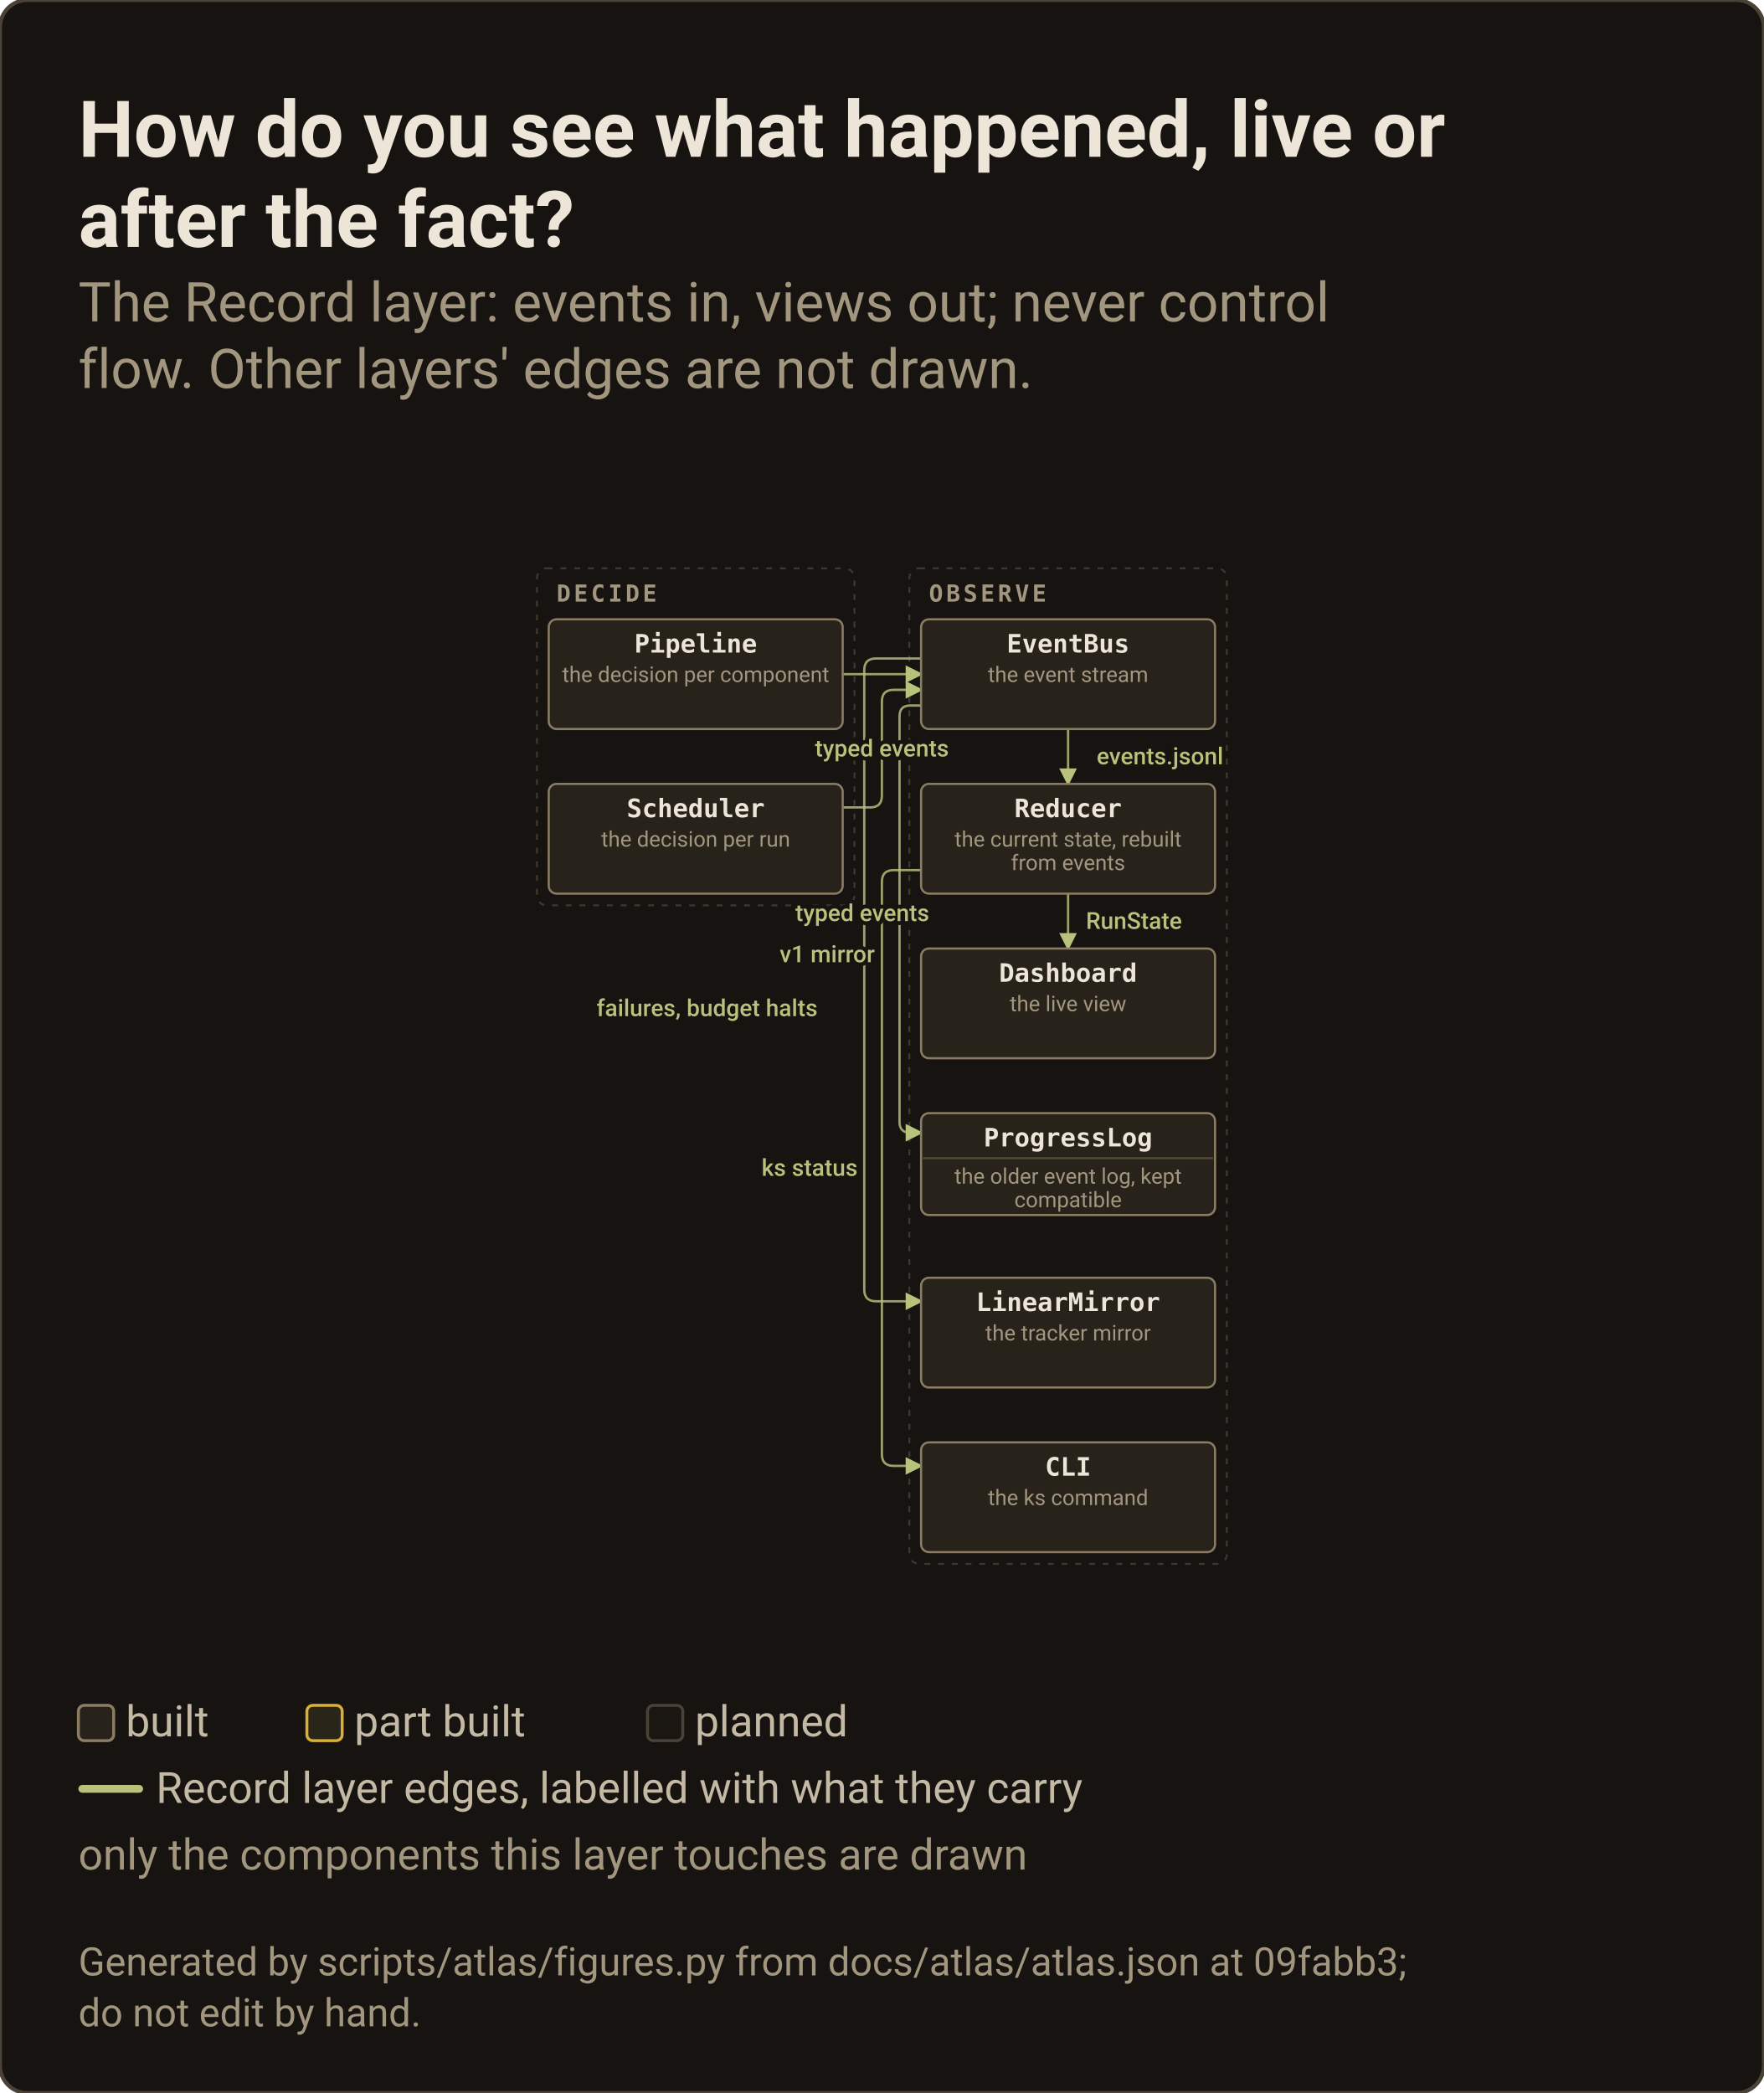
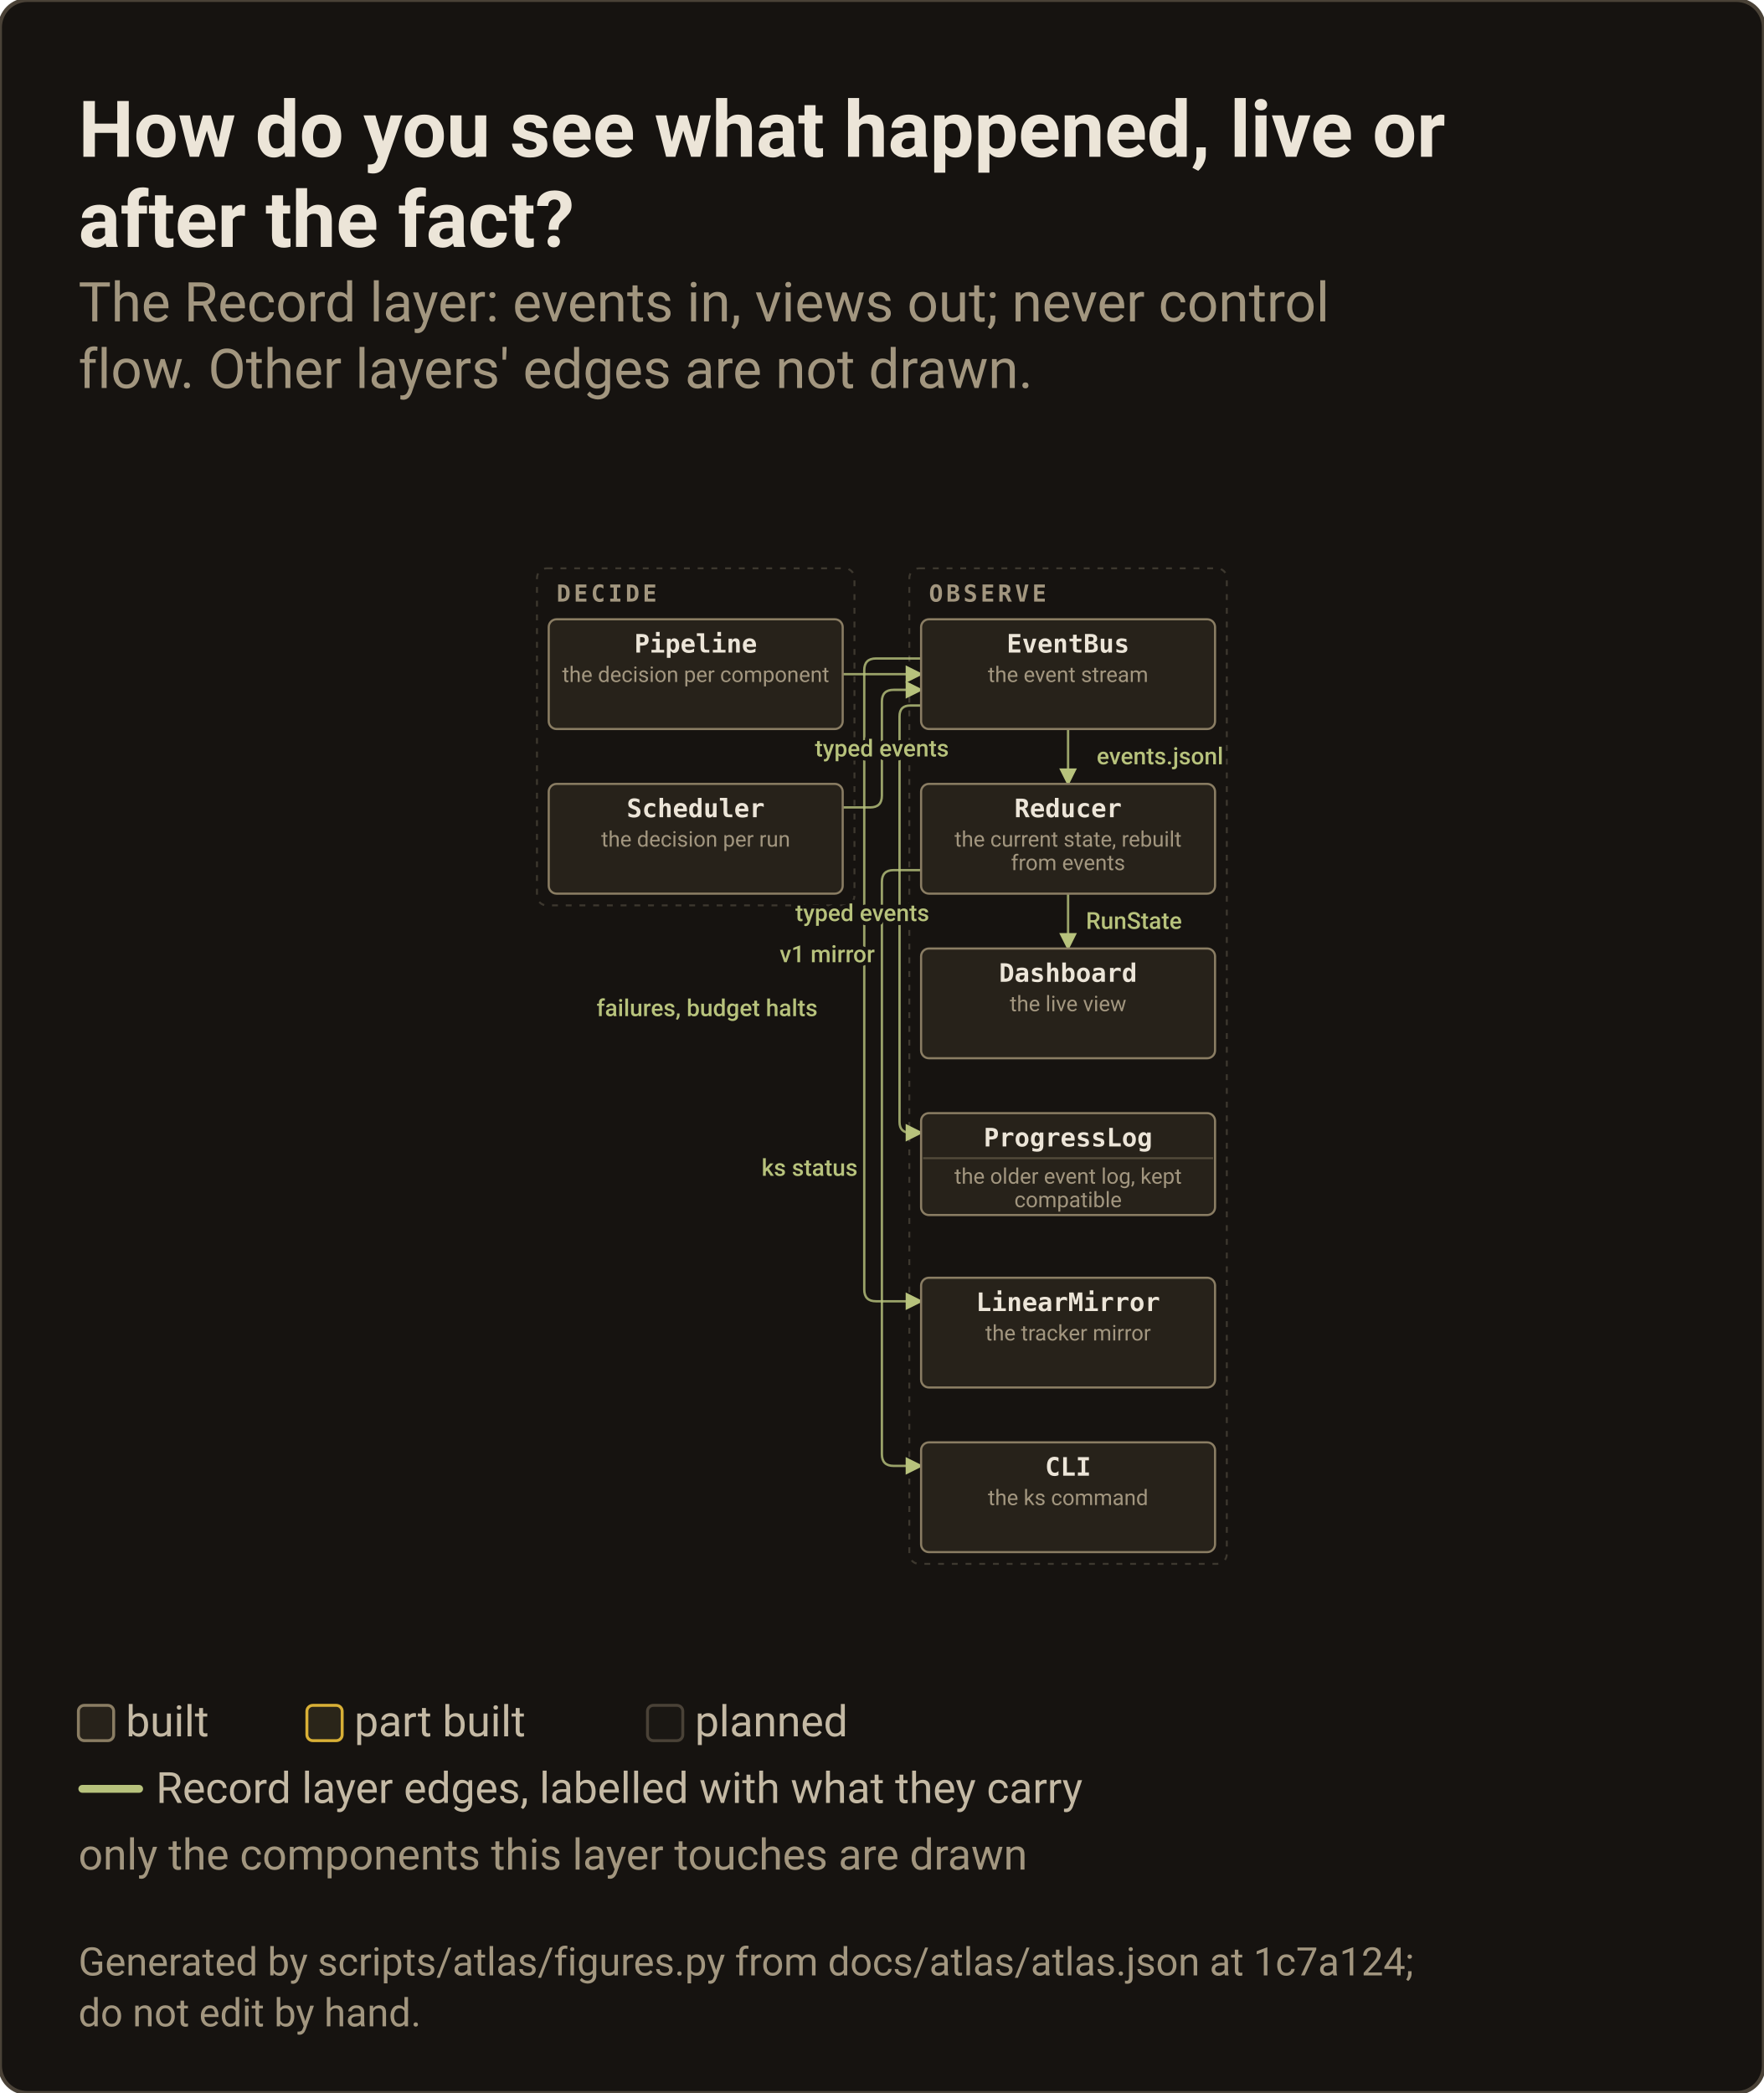
<svg xmlns="http://www.w3.org/2000/svg" width="900" height="1068" viewBox="0 0 900 1068" role="img" aria-label="Record layer of the kstrl system map">
  <rect x="0" y="0" width="900" height="1068" rx="14" fill="#161310" stroke="#4A4237" stroke-width="2" />
  <text x="40.0" y="80.0" class="c0">How do you see what happened, live or</text>
  <text x="40.0" y="126.0" class="c0">after the fact?</text>
  <text x="40.0" y="164.0" class="c1">The Record layer: events in, views out; never control</text>
  <text x="40.0" y="198.0" class="c1">flow. Other layers' edges are not drawn.</text>
  <svg id="map" x="266.0" y="216.0" width="368" height="632" viewBox="0 0 368 632" overflow="visible">
    <defs>
      <marker id="map-m-work" viewBox="0 0 8 8" refX="7" refY="4" markerUnits="userSpaceOnUse" markerWidth="9" markerHeight="9" orient="auto-start-reverse">
        <path d="M0,0 L8,4 L0,8 z" fill="#D9CDB2" />
      </marker>
      <marker id="map-m-measure" viewBox="0 0 8 8" refX="7" refY="4" markerUnits="userSpaceOnUse" markerWidth="9" markerHeight="9" orient="auto-start-reverse">
        <path d="M0,0 L8,4 L0,8 z" fill="#82A7BA" />
      </marker>
      <marker id="map-m-feedback" viewBox="0 0 8 8" refX="7" refY="4" markerUnits="userSpaceOnUse" markerWidth="9" markerHeight="9" orient="auto-start-reverse">
        <path d="M0,0 L8,4 L0,8 z" fill="#E39A86" />
      </marker>
      <marker id="map-m-operator" viewBox="0 0 8 8" refX="7" refY="4" markerUnits="userSpaceOnUse" markerWidth="9" markerHeight="9" orient="auto-start-reverse">
        <path d="M0,0 L8,4 L0,8 z" fill="#DD9BBD" />
      </marker>
      <marker id="map-m-trust" viewBox="0 0 8 8" refX="7" refY="4" markerUnits="userSpaceOnUse" markerWidth="9" markerHeight="9" orient="auto-start-reverse">
        <path d="M0,0 L8,4 L0,8 z" fill="#B48EC9" />
      </marker>
      <marker id="map-m-learn" viewBox="0 0 8 8" refX="7" refY="4" markerUnits="userSpaceOnUse" markerWidth="9" markerHeight="9" orient="auto-start-reverse">
        <path d="M0,0 L8,4 L0,8 z" fill="#86C9A9" />
      </marker>
      <marker id="map-m-record" viewBox="0 0 8 8" refX="7" refY="4" markerUnits="userSpaceOnUse" markerWidth="9" markerHeight="9" orient="auto-start-reverse">
        <path d="M0,0 L8,4 L0,8 z" fill="#B7C27C" />
      </marker>
      <marker id="map-m-change" viewBox="0 0 8 8" refX="7" refY="4" markerUnits="userSpaceOnUse" markerWidth="9" markerHeight="9" orient="auto-start-reverse">
        <path d="M0,0 L8,4 L0,8 z" fill="#E26D5A" />
      </marker>
      <marker id="map-m-reach" viewBox="0 0 8 8" refX="7" refY="4" markerUnits="userSpaceOnUse" markerWidth="9" markerHeight="9" orient="auto-start-reverse">
        <path d="M0,0 L8,4 L0,8 z" fill="#E5A84F" />
      </marker>
    </defs>
    <style>#map .node.quiet{opacity:.42}#map .node.planned{opacity:.5}#map .node.planned.quiet{opacity:.3}#map .node.meas .node__box{stroke:#82A7BA;stroke-width:2.2}#map .node.acts .node__box{stroke:#E5A84F;stroke-width:2.4}#map .node__ring{display:none;fill:none;stroke:#82A7BA;stroke-width:1.6}#map .node.meas .node__ring{display:inline}#map .flow.planned{opacity:.35}#map .flowlbl.planned{opacity:.5}#map .flow.off,#map .flowlbl.off{display:none}#map .flow.hot{opacity:1;stroke-opacity:1;stroke-width:2.6}#map .flowlbl.hot{opacity:1}</style>
    <rect x="8.0" y="74.0" width="162.0" height="172.0" rx="5" fill="none" stroke="#A2967F" stroke-opacity=".28" stroke-width="1" stroke-dasharray="3 4" />
    <text x="18.0" y="91.0" class="t1">DECIDE</text>
    <rect x="198.0" y="74.0" width="162.0" height="508.0" rx="5" fill="none" stroke="#A2967F" stroke-opacity=".28" stroke-width="1" stroke-dasharray="3 4" />
    <text x="208.0" y="91.0" class="t1">OBSERVE</text>
    <g data-layer="flow">
      <path id="map-f58" class="flow observe" data-edge="58" data-from="Pipeline" data-to="EventBus" data-art="typed events" data-kind="observe" data-layer="record" d="M 164.0 128.0 L 204.0 128.0" fill="none" stroke="#B7C27C" stroke-opacity="0.82" stroke-width="1.2" stroke-linecap="round" marker-end="url(#map-m-record)" />
      <path id="map-f59" class="flow observe" data-edge="59" data-from="Scheduler" data-to="EventBus" data-art="typed events" data-kind="observe" data-layer="record" d="M 164.0 196.0 L 178.0 196.0 Q 184.0 196.0 184.0 190.0 L 184.0 142.0 Q 184.0 136.0 190.0 136.0 L 204.0 136.0" fill="none" stroke="#B7C27C" stroke-opacity="0.82" stroke-width="1.2" stroke-linecap="round" marker-end="url(#map-m-record)" />
      <path id="map-f60" class="flow observe" data-edge="60" data-from="EventBus" data-to="ProgressLog" data-art="v1 mirror" data-kind="observe" data-layer="record" d="M 204.0 144.0 L 198.5 144.0 Q 193.0 144.0 193.0 149.5 L 193.0 356.5 Q 193.0 362.0 198.5 362.0 L 204.0 362.0" fill="none" stroke="#B7C27C" stroke-opacity="0.82" stroke-width="1.2" stroke-linecap="round" marker-end="url(#map-m-record)" />
      <path id="map-f61" class="flow observe" data-edge="61" data-from="EventBus" data-to="Reducer" data-art="events.jsonl" data-kind="observe" data-layer="record" d="M 279.0 156.0 L 279.0 184.0" fill="none" stroke="#B7C27C" stroke-opacity="0.82" stroke-width="1.2" stroke-linecap="round" marker-end="url(#map-m-record)" />
      <path id="map-f62" class="flow observe" data-edge="62" data-from="Reducer" data-to="Dashboard" data-art="RunState" data-kind="observe" data-layer="record" d="M 279.0 240.0 L 279.0 268.0" fill="none" stroke="#B7C27C" stroke-opacity="0.82" stroke-width="1.2" stroke-linecap="round" marker-end="url(#map-m-record)" />
      <path id="map-f63" class="flow observe" data-edge="63" data-from="Reducer" data-to="CLI" data-art="ks status" data-kind="observe" data-layer="record" d="M 204.0 228.0 L 190.0 228.0 Q 184.0 228.0 184.0 234.0 L 184.0 526.0 Q 184.0 532.0 190.0 532.0 L 204.0 532.0" fill="none" stroke="#B7C27C" stroke-opacity="0.82" stroke-width="1.2" stroke-linecap="round" marker-end="url(#map-m-record)" />
      <path id="map-f64" class="flow observe" data-edge="64" data-from="EventBus" data-to="LinearMirror" data-art="failures, budget halts" data-kind="observe" data-layer="record" d="M 204.0 120.0 L 181.0 120.0 Q 175.0 120.0 175.0 126.0 L 175.0 442.0 Q 175.0 448.0 181.0 448.0 L 204.0 448.0" fill="none" stroke="#B7C27C" stroke-opacity="0.82" stroke-width="1.2" stroke-linecap="round" marker-end="url(#map-m-record)" />
    </g>
    <g class="node built" data-id="Pipeline" data-kind="component" data-state="built" data-region="decide" role="button" tabindex="0" aria-label="Pipeline, the decision per component, built">
      <rect class="node__box" x="14.0" y="100.0" width="150.0" height="56.0" rx="4.0" fill="#27221A" stroke="#8A7D63" stroke-width="1.1" />
      <rect class="node__ring" x="17.0" y="103.0" width="144.0" height="50.0" rx="3.0" />
      <text x="89.0" y="117.0" class="t2">Pipeline</text>
      <g data-layer="job">
        <text x="89.0" y="132.0" class="t3">the decision per component</text>
      </g>
    </g>
    <g class="node built" data-id="Scheduler" data-kind="component" data-state="built" data-region="decide" role="button" tabindex="0" aria-label="Scheduler, the decision per run, built">
      <rect class="node__box" x="14.0" y="184.0" width="150.0" height="56.0" rx="4.0" fill="#27221A" stroke="#8A7D63" stroke-width="1.1" />
      <rect class="node__ring" x="17.0" y="187.0" width="144.0" height="50.0" rx="3.0" />
      <text x="89.0" y="201.0" class="t2">Scheduler</text>
      <g data-layer="job">
        <text x="89.0" y="216.0" class="t3">the decision per run</text>
      </g>
    </g>
    <g class="node built" data-id="EventBus" data-kind="component" data-state="built" data-region="observe" role="button" tabindex="0" aria-label="EventBus, the event stream, built">
      <rect class="node__box" x="204.0" y="100.0" width="150.0" height="56.0" rx="4.0" fill="#27221A" stroke="#8A7D63" stroke-width="1.1" />
      <rect class="node__ring" x="207.0" y="103.0" width="144.0" height="50.0" rx="3.0" />
      <text x="279.0" y="117.0" class="t2">EventBus</text>
      <g data-layer="job">
        <text x="279.0" y="132.0" class="t3">the event stream</text>
      </g>
    </g>
    <g class="node built" data-id="Reducer" data-kind="component" data-state="built" data-region="observe" role="button" tabindex="0" aria-label="Reducer, the current state, rebuilt from events, built">
      <rect class="node__box" x="204.0" y="184.0" width="150.0" height="56.0" rx="4.0" fill="#27221A" stroke="#8A7D63" stroke-width="1.1" />
      <rect class="node__ring" x="207.0" y="187.0" width="144.0" height="50.0" rx="3.0" />
      <text x="279.0" y="201.0" class="t2">Reducer</text>
      <g data-layer="job">
        <text x="279.0" y="216.0" class="t3">the current state, rebuilt</text>
        <text x="279.0" y="228.0" class="t3">from events</text>
      </g>
    </g>
    <g class="node built" data-id="Dashboard" data-kind="component" data-state="built" data-region="observe" role="button" tabindex="0" aria-label="Dashboard, the live view, built">
      <rect class="node__box" x="204.0" y="268.0" width="150.0" height="56.0" rx="4.0" fill="#27221A" stroke="#8A7D63" stroke-width="1.1" />
      <rect class="node__ring" x="207.0" y="271.0" width="144.0" height="50.0" rx="3.0" />
      <text x="279.0" y="285.0" class="t2">Dashboard</text>
      <g data-layer="job">
        <text x="279.0" y="300.0" class="t3">the live view</text>
      </g>
    </g>
    <g class="node built" data-id="ProgressLog" data-kind="store" data-state="built" data-region="observe" role="button" tabindex="0" aria-label="ProgressLog, the older event log, kept compatible, built">
      <rect class="node__box" x="204.0" y="352.0" width="150.0" height="52.0" rx="4.0" fill="#27221A" stroke="#8A7D63" stroke-width="1.1" />
      <rect class="node__ring" x="207.0" y="355.0" width="144.0" height="46.0" rx="3.0" />
      <text x="279.0" y="369.0" class="t2">ProgressLog</text>
      <line x1="205.0" y1="375.0" x2="353.0" y2="375.0" stroke="#8A7D63" stroke-opacity=".45" stroke-width="1" />
      <g data-layer="job">
        <text x="279.0" y="388.0" class="t3">the older event log, kept</text>
        <text x="279.0" y="400.0" class="t3">compatible</text>
      </g>
    </g>
    <g class="node built" data-id="LinearMirror" data-kind="component" data-state="built" data-region="observe" role="button" tabindex="0" aria-label="LinearMirror, the tracker mirror, built">
      <rect class="node__box" x="204.0" y="436.0" width="150.0" height="56.0" rx="4.0" fill="#27221A" stroke="#8A7D63" stroke-width="1.1" />
      <rect class="node__ring" x="207.0" y="439.0" width="144.0" height="50.0" rx="3.0" />
      <text x="279.0" y="453.0" class="t2">LinearMirror</text>
      <g data-layer="job">
        <text x="279.0" y="468.0" class="t3">the tracker mirror</text>
      </g>
    </g>
    <g class="node built" data-id="CLI" data-kind="component" data-state="built" data-region="observe" role="button" tabindex="0" aria-label="CLI, the ks command, built">
      <rect class="node__box" x="204.0" y="520.0" width="150.0" height="56.0" rx="4.0" fill="#27221A" stroke="#8A7D63" stroke-width="1.1" />
      <rect class="node__ring" x="207.0" y="523.0" width="144.0" height="50.0" rx="3.0" />
      <text x="279.0" y="537.0" class="t2">CLI</text>
      <g data-layer="job">
        <text x="279.0" y="552.0" class="t3">the ks command</text>
      </g>
    </g>
    <g data-layer="flow">
      <g class="flowlbl observe" data-edge="58" data-from="Pipeline" data-to="EventBus" data-layer="record">
        <text x="184.0" y="170.0" class="t0">typed events</text>
      </g>
      <g class="flowlbl observe" data-edge="59" data-from="Scheduler" data-to="EventBus" data-layer="record">
        <text x="174.0" y="254.0" class="t0">typed events</text>
      </g>
      <g class="flowlbl observe" data-edge="60" data-from="EventBus" data-to="ProgressLog" data-layer="record">
        <text x="156.1" y="275.0" class="t0">v1 mirror</text>
      </g>
      <g class="flowlbl observe" data-edge="61" data-from="EventBus" data-to="Reducer" data-layer="record">
        <text x="325.9" y="174.0" class="t0">events.jsonl</text>
      </g>
      <g class="flowlbl observe" data-edge="62" data-from="Reducer" data-to="Dashboard" data-layer="record">
        <text x="312.6" y="258.0" class="t0">RunState</text>
      </g>
      <g class="flowlbl observe" data-edge="63" data-from="Reducer" data-to="CLI" data-layer="record">
        <text x="147.1" y="384.0" class="t0">ks status</text>
      </g>
      <g class="flowlbl observe" data-edge="64" data-from="EventBus" data-to="LinearMirror" data-layer="record">
        <text x="94.8" y="302.5" class="t0">failures, budget halts</text>
      </g>
    </g>
    <style>#map .t0{font-family:ui-sans-serif,system-ui,-apple-system,"SF Pro Text","Segoe UI",Roboto,"Helvetica Neue",Arial,sans-serif;font-size:12.0px;font-weight:500;fill:#B7C27C;text-anchor:middle;paint-order:stroke;stroke:#161310;stroke-width:4;stroke-linejoin:round}#map .t1{font-family:ui-monospace,"SF Mono",SFMono-Regular,"JetBrains Mono",Menlo,Consolas,monospace;font-size:12.0px;font-weight:600;fill:#A2967F;text-anchor:start;letter-spacing:.13em}#map .t2{font-family:ui-monospace,"SF Mono",SFMono-Regular,"JetBrains Mono",Menlo,Consolas,monospace;font-size:13.0px;font-weight:600;fill:#ECE5D8;text-anchor:middle}#map .t3{font-family:ui-sans-serif,system-ui,-apple-system,"SF Pro Text","Segoe UI",Roboto,"Helvetica Neue",Arial,sans-serif;font-size:11.0px;font-weight:400;fill:#A2967F;text-anchor:middle}</style>
  </svg>
  <rect x="40.0" y="870.2" width="18" height="18" rx="3" fill="#27221A" stroke="#8A7D63" stroke-width="1.5" />
  <text x="64.2" y="886.0" class="c2">built</text>
  <rect x="156.6" y="870.2" width="18" height="18" rx="3" fill="#2A2519" stroke="#D9B036" stroke-width="1.5" />
  <text x="180.8" y="886.0" class="c2">part built</text>
  <rect x="330.4" y="870.2" width="18" height="18" rx="3" fill="#1A1713" stroke="#4A4237" stroke-width="1.5" />
  <text x="354.6" y="886.0" class="c2">planned</text>
  <rect x="40.0" y="910.8" width="33" height="4" rx="2" fill="#B7C27C" />
  <text x="79.6" y="920.0" class="c2">Record layer edges, labelled with what they carry</text>
  <text x="40.0" y="954.0" class="c3">only the components this layer touches are drawn</text>
-   <text x="40.0" y="1008.0" class="c4">Generated by scripts/atlas/figures.py from docs/atlas/atlas.json at 09fabb3;</text>
+   <text x="40.0" y="1008.0" class="c4">Generated by scripts/atlas/figures.py from docs/atlas/atlas.json at 1c7a124;</text>
  <text x="40.0" y="1034.0" class="c4">do not edit by hand.</text>
  <style>.c0{font-family:ui-sans-serif,system-ui,-apple-system,"SF Pro Text","Segoe UI",Roboto,"Helvetica Neue",Arial,sans-serif;font-size:40.0px;font-weight:600;fill:#ECE5D8;text-anchor:start}.c1{font-family:ui-sans-serif,system-ui,-apple-system,"SF Pro Text","Segoe UI",Roboto,"Helvetica Neue",Arial,sans-serif;font-size:28.0px;font-weight:400;fill:#A2967F;text-anchor:start}.c2{font-family:ui-sans-serif,system-ui,-apple-system,"SF Pro Text","Segoe UI",Roboto,"Helvetica Neue",Arial,sans-serif;font-size:22.0px;font-weight:400;fill:#C4B9A4;text-anchor:start}.c3{font-family:ui-sans-serif,system-ui,-apple-system,"SF Pro Text","Segoe UI",Roboto,"Helvetica Neue",Arial,sans-serif;font-size:22.0px;font-weight:400;fill:#A2967F;text-anchor:start}.c4{font-family:ui-sans-serif,system-ui,-apple-system,"SF Pro Text","Segoe UI",Roboto,"Helvetica Neue",Arial,sans-serif;font-size:20.0px;font-weight:400;fill:#A2967F;text-anchor:start}</style>
</svg>
